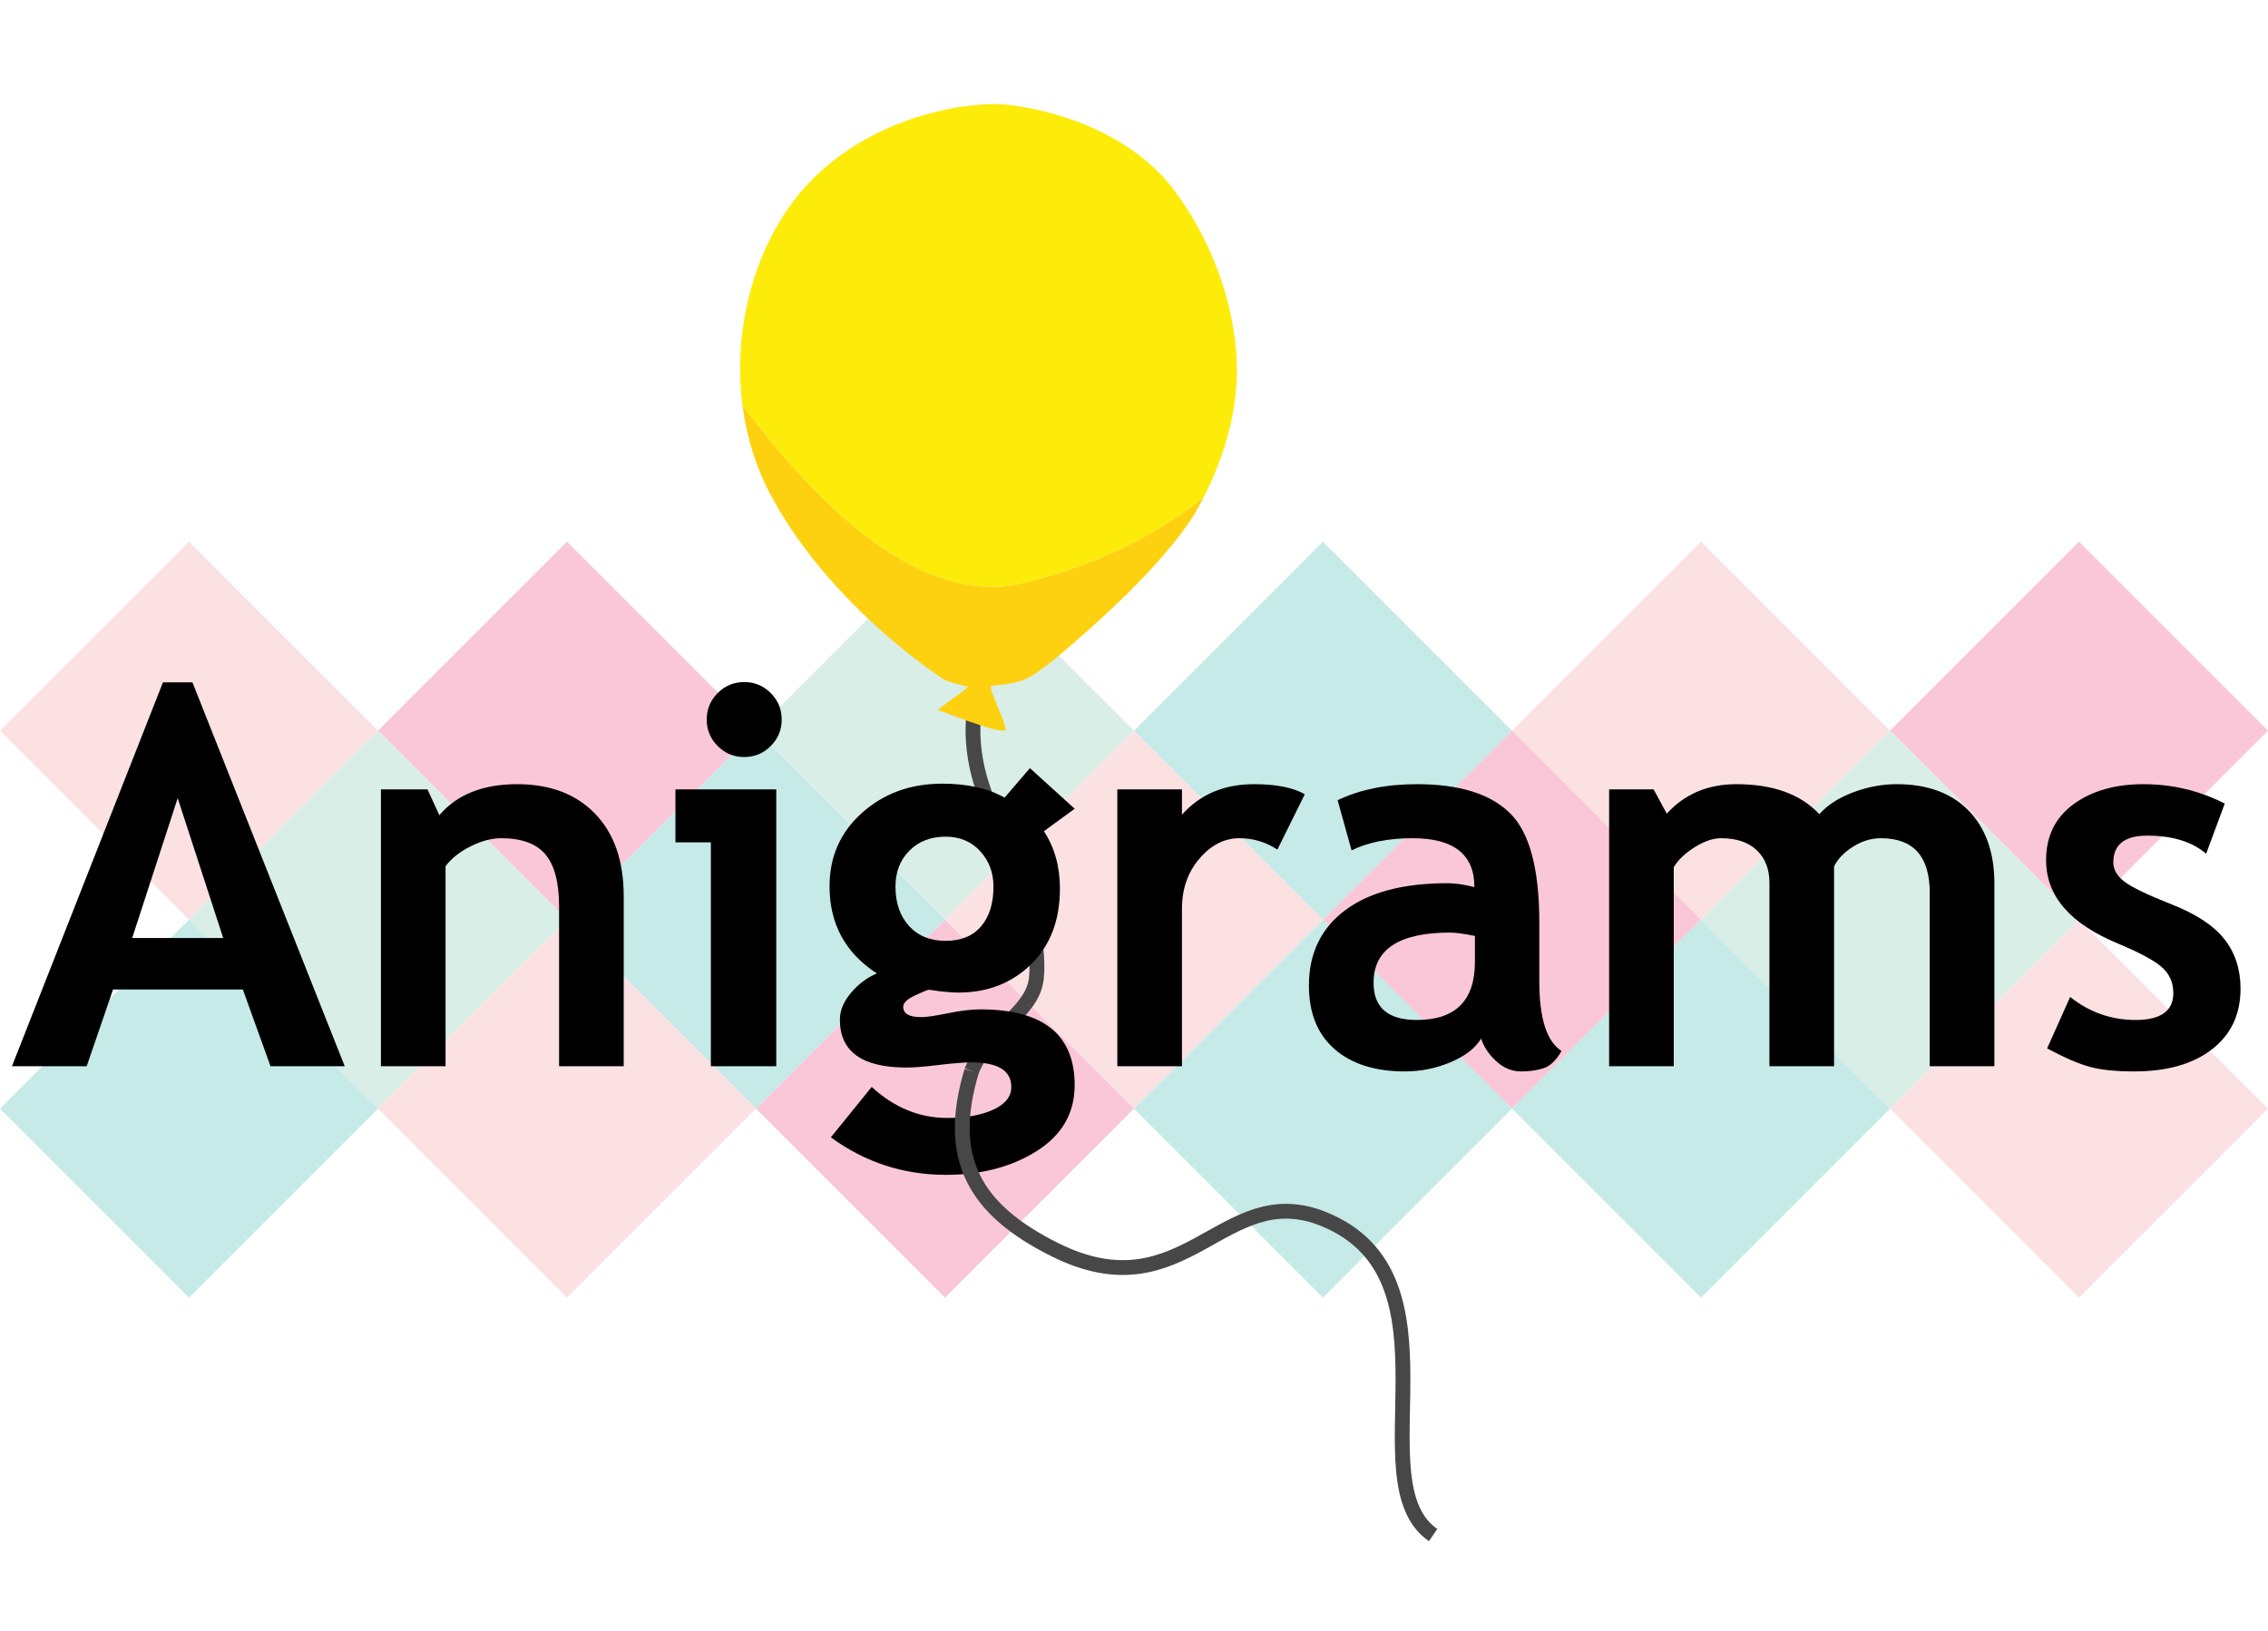
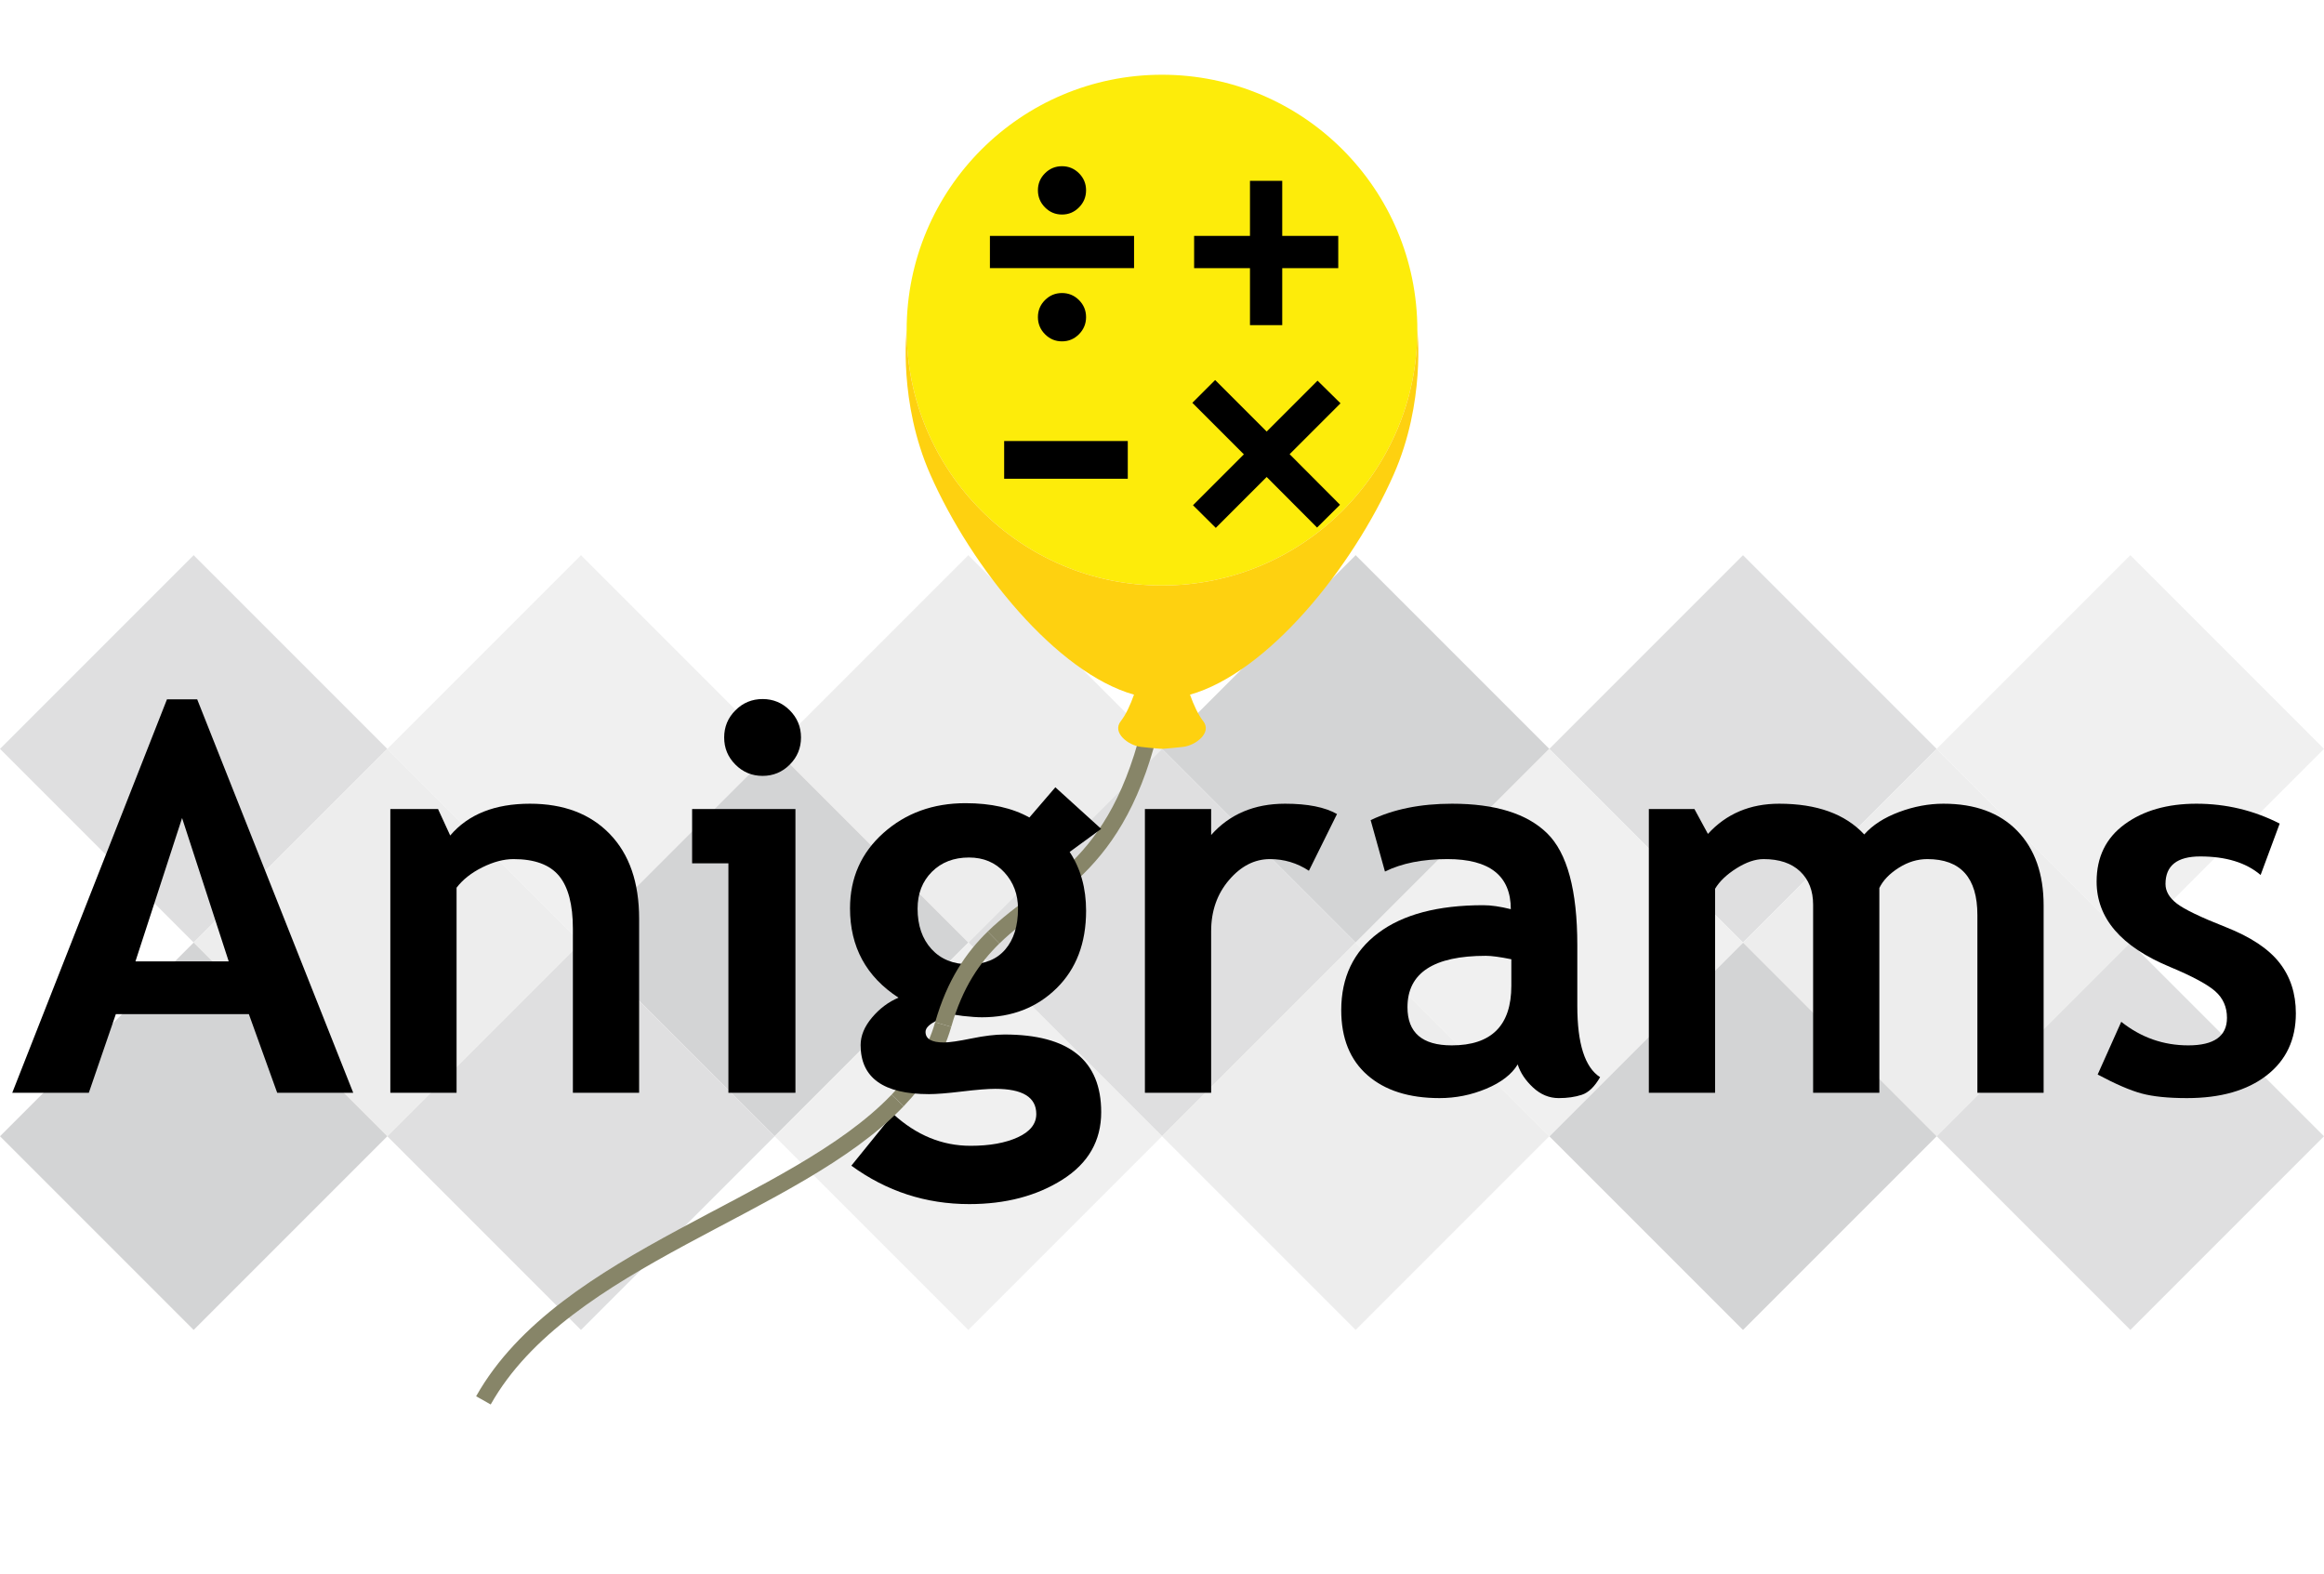
- <svg xmlns="http://www.w3.org/2000/svg" version="1.1" id="Layer_1" x="0px" y="0px" width="1944.194px" height="1398.14px" viewBox="0 0 1944.194 1398.14" enable-background="new 0 0 1944.194 1398.14" xml:space="preserve">
-   <g opacity="0.3">
-     <rect x="1505.599" y="349.816" transform="matrix(-0.7071 -0.7071 0.7071 -0.7071 2437.417 1938.374)" display="none" fill="#3EB7AF" width="229.125" height="229.125" />
-     <rect x="1667.614" y="511.831" transform="matrix(-0.7071 -0.7071 0.7071 -0.7071 2599.446 2329.508)" fill="#EE427F" width="229.126" height="229.126" />
-     <rect x="1181.566" y="349.815" transform="matrix(-0.7071 -0.7071 0.7071 -0.7071 1884.266 1709.245)" display="none" fill="#7FC6AE" width="229.126" height="229.126" />
-     <rect x="1343.583" y="511.832" transform="matrix(-0.7071 -0.7071 0.7071 -0.7071 2046.281 2100.388)" fill="#F69C9D" width="229.125" height="229.125" />
-     <rect x="1505.6" y="673.849" transform="matrix(-0.7071 -0.7071 0.7071 -0.7071 2208.294 2491.531)" fill="#7FC6AE" width="229.125" height="229.124" />
-     <rect x="1667.614" y="835.864" transform="matrix(-0.7071 -0.7071 0.7071 -0.7071 2370.322 2882.666)" fill="#F69C9D" width="229.126" height="229.126" />
-     <rect x="857.534" y="349.815" transform="matrix(-0.7071 -0.7071 0.7071 -0.7071 1331.11 1480.119)" display="none" fill="#EE427F" width="229.126" height="229.126" />
-     <rect x="1019.55" y="511.832" transform="matrix(-0.7071 -0.7071 0.7071 -0.7071 1493.123 1871.262)" fill="#3EB7AF" width="229.126" height="229.125" />
-     <rect x="1181.567" y="673.848" transform="matrix(-0.7071 -0.7071 0.7071 -0.7071 1655.143 2262.402)" fill="#EE427F" width="229.126" height="229.126" />
-     <rect x="1343.583" y="835.864" transform="matrix(-0.7071 -0.7071 0.7071 -0.7071 1817.158 2653.545)" fill="#3EB7AF" width="229.126" height="229.126" />
-     <rect x="1505.6" y="997.881" transform="matrix(-0.7071 -0.7071 0.7071 -0.7071 1979.165 3044.689)" display="none" fill="#EE427F" width="229.124" height="229.125" />
-     <rect x="533.502" y="349.815" transform="matrix(-0.7071 -0.7071 0.7071 -0.7071 777.951 1250.993)" display="none" fill="#F69C9D" width="229.125" height="229.125" />
-     <rect x="695.518" y="511.832" transform="matrix(-0.7071 -0.7071 0.7071 -0.7071 939.9674 1642.135)" fill="#7FC6AE" width="229.126" height="229.125" />
-     <rect x="857.535" y="673.848" transform="matrix(-0.7071 -0.7071 0.7071 -0.7071 1101.984 2033.277)" fill="#F69C9D" width="229.125" height="229.125" />
-     <rect x="1019.551" y="835.864" transform="matrix(-0.7071 -0.7071 0.7071 -0.7071 1264 2424.419)" fill="#3EB7AF" width="229.125" height="229.125" />
-     <rect x="1181.567" y="997.88" transform="matrix(-0.7071 -0.7071 0.7071 -0.7071 1426.016 2815.561)" display="none" fill="#F69C9D" width="229.126" height="229.125" />
-     <rect x="209.469" y="349.815" transform="matrix(-0.7071 -0.7071 0.7071 -0.7071 224.794 1021.867)" display="none" fill="#3EB7AF" width="229.126" height="229.126" />
-     <rect x="371.486" y="511.831" transform="matrix(-0.7071 -0.7071 0.7071 -0.7071 386.8101 1413.009)" fill="#EE427F" width="229.125" height="229.125" />
-     <rect x="533.502" y="673.847" transform="matrix(-0.7071 -0.7071 0.7071 -0.7071 548.826 1804.151)" fill="#3EB7AF" width="229.126" height="229.126" />
-     <rect x="695.519" y="835.864" transform="matrix(-0.7071 -0.7071 0.7071 -0.7071 710.8428 2195.293)" fill="#EE427F" width="229.125" height="229.125" />
-     <rect x="857.535" y="997.88" transform="matrix(-0.7071 -0.7071 0.7071 -0.7071 872.8591 2586.434)" display="none" fill="#7FC6AE" width="229.125" height="229.125" />
-     <rect x="47.453" y="511.831" transform="matrix(-0.7071 -0.7071 0.7071 -0.7071 -166.3483 1183.883)" fill="#F69C9D" width="229.125" height="229.125" />
-     <rect x="209.469" y="673.847" transform="matrix(-0.7071 -0.7071 0.7071 -0.7071 -4.3311 1575.025)" fill="#7FC6AE" width="229.126" height="229.126" />
-     <rect x="371.486" y="835.863" transform="matrix(-0.7071 -0.7071 0.7071 -0.7071 157.6831 1966.167)" fill="#F69C9D" width="229.126" height="229.125" />
-     <rect x="533.502" y="997.879" transform="matrix(-0.7071 -0.7071 0.7071 -0.7071 319.7025 2357.309)" display="none" fill="#3EB7AF" width="229.126" height="229.125" />
-     <rect x="47.453" y="835.863" transform="matrix(-0.7071 -0.7071 0.7071 -0.7071 -395.4739 1737.041)" fill="#3EB7AF" width="229.125" height="229.126" />
-     <rect x="209.469" y="997.879" transform="matrix(-0.7071 -0.7071 0.7071 -0.7071 -233.4572 2128.183)" display="none" fill="#EE427F" width="229.126" height="229.125" />
+ <svg xmlns="http://www.w3.org/2000/svg" version="1.1" id="Layer_1" x="0px" y="0px" width="1944.194px" height="1315.993px" viewBox="0 0 1944.194 1315.993" enable-background="new 0 0 1944.194 1315.993" xml:space="preserve">
+   <g id="gray" opacity="0.3">
+     <rect x="1667.614" y="511.831" transform="matrix(-0.7071 -0.7071 0.7071 -0.7071 2599.446 2329.508)" fill="#CCCCCC" width="229.126" height="229.126" />
+     <rect x="1343.583" y="511.832" transform="matrix(-0.7071 -0.7071 0.7071 -0.7071 2046.281 2100.388)" fill="#939598" width="229.125" height="229.125" />
+     <rect x="1505.6" y="673.849" transform="matrix(-0.7071 -0.7071 0.7071 -0.7071 2208.294 2491.531)" fill="#C4C4C3" width="229.125" height="229.124" />
+     <rect x="1667.614" y="835.864" transform="matrix(-0.7071 -0.7071 0.7071 -0.7071 2370.322 2882.666)" fill="#939598" width="229.126" height="229.126" />
+     <rect x="1019.55" y="511.832" transform="matrix(-0.7071 -0.7071 0.7071 -0.7071 1493.123 1871.262)" fill="#6D6E71" width="229.126" height="229.125" />
+     <rect x="1343.583" y="835.864" transform="matrix(-0.7071 -0.7071 0.7071 -0.7071 1817.158 2653.545)" fill="#6D6E71" width="229.126" height="229.126" />
+     <rect x="695.518" y="511.832" transform="matrix(-0.7071 -0.7071 0.7071 -0.7071 939.9674 1642.135)" fill="#C4C4C3" width="229.126" height="229.125" />
+     <rect x="857.535" y="673.848" transform="matrix(-0.7071 -0.7071 0.7071 -0.7071 1101.984 2033.277)" fill="#939598" width="229.125" height="229.125" />
+     <rect x="1019.551" y="835.864" transform="matrix(-0.7071 -0.7071 0.7071 -0.7071 1264 2424.419)" fill="#C4C4C3" width="229.125" height="229.125" />
+     <rect x="371.486" y="511.831" transform="matrix(-0.7071 -0.7071 0.7071 -0.7071 386.8101 1413.009)" fill="#CCCCCC" width="229.125" height="229.125" />
+     <rect x="533.502" y="673.847" transform="matrix(-0.7071 -0.7071 0.7071 -0.7071 548.826 1804.151)" fill="#6D6E71" width="229.126" height="229.126" />
+     <rect x="695.519" y="835.864" transform="matrix(-0.7071 -0.7071 0.7071 -0.7071 710.8428 2195.293)" fill="#CCCCCC" width="229.125" height="229.125" />
+     <rect x="47.453" y="511.831" transform="matrix(-0.7071 -0.7071 0.7071 -0.7071 -166.3483 1183.883)" fill="#939598" width="229.125" height="229.125" />
+     <rect x="209.469" y="673.847" transform="matrix(-0.7071 -0.7071 0.7071 -0.7071 -4.3311 1575.025)" fill="#C4C4C3" width="229.126" height="229.126" />
+     <rect x="371.486" y="835.863" transform="matrix(-0.7071 -0.7071 0.7071 -0.7071 157.6831 1966.167)" fill="#939598" width="229.126" height="229.125" />
+     <rect x="47.453" y="835.863" transform="matrix(-0.7071 -0.7071 0.7071 -0.7071 -395.4739 1737.041)" fill="#6D6E71" width="229.125" height="229.126" />
+     <rect x="1181.565" y="673.846" transform="matrix(-0.7071 -0.7071 0.7071 -0.7071 1655.146 2262.399)" fill="#CCCCCC" width="229.126" height="229.126" />
  </g>
-   <path fill="none" stroke="#484747" stroke-width="12.691" stroke-miterlimit="10" d="M839.723,589.09  c-4.533,13.598-14.504,53.483,11.784,108.78s40.381,109.561,36.906,140.836c-3.333,30-41.03,43.667-55.518,79.568" />
-   <g>
-     <path d="M231.897,914.102l-23.716-65.83H96.912l-22.608,65.83H10.247l129.443-329.15h25.268l130.552,329.15H231.897z    M152.325,684.251l-39.011,119.913h78.021L152.325,684.251z" />
-     <path d="M479.259,914.102V776.901c0-20.243-3.879-35.021-11.637-44.33c-7.758-9.31-20.43-13.964-38.013-13.964   c-8.128,0-16.811,2.292-26.044,6.871c-9.237,4.582-16.44,10.272-21.611,17.067v171.557h-55.413V676.715h39.897l10.196,22.165   c15.072-17.732,37.31-26.598,66.717-26.598c28.222,0,50.498,8.461,66.828,25.379c16.326,16.922,24.492,40.527,24.492,70.817   v145.624H479.259z" />
-     <path d="M609.367,914.102V722.153h-30.366v-45.438h86.443v237.387H609.367z M637.96,584.73c8.866,0,16.437,3.141,22.719,9.42   c6.279,6.282,9.42,13.853,9.42,22.719c0,8.866-3.141,16.44-9.42,22.719c-6.283,6.282-13.854,9.42-22.719,9.42   c-8.866,0-16.44-3.138-22.719-9.42c-6.282-6.279-9.42-13.853-9.42-22.719c0-8.866,3.138-16.437,9.42-22.719   C621.52,587.871,629.094,584.73,637.96,584.73z" />
-     <path d="M712.213,975.056l35.021-43.222c19.356,17.732,40.929,26.598,64.722,26.598c15.959,0,29.109-2.366,39.454-7.093   c10.341-4.731,15.515-11.231,15.515-19.505c0-14.04-11.453-21.057-34.355-21.057c-6.207,0-15.443,0.741-27.707,2.216   c-12.267,1.476-21.5,2.217-27.706,2.217c-38.124,0-57.186-13.666-57.186-41.005c0-7.831,3.176-15.516,9.531-23.052   c6.352-7.536,13.742-13.077,22.165-16.624c-27.042-17.583-40.562-42.481-40.562-74.696c0-25.414,9.309-46.436,27.928-63.06   c18.619-16.624,41.521-24.936,68.712-24.936c21.278,0,39.083,3.99,53.417,11.969l21.722-25.268l38.345,34.799l-26.376,19.284   c9.16,13.891,13.742,30.293,13.742,49.207c0,27.041-8.239,48.652-24.714,64.833c-16.479,16.18-37.275,24.271-62.395,24.271   c-3.99,0-9.31-0.367-15.959-1.108l-9.087-1.33c-1.036,0-4.987,1.59-11.858,4.766c-6.871,3.179-10.307,6.466-10.307,9.863   c0,5.912,5.098,8.866,15.293,8.866c4.579,0,12.264-1.108,23.052-3.325c10.785-2.216,20.021-3.325,27.707-3.325   c53.934,0,80.902,21.649,80.902,64.944c0,23.938-10.788,42.74-32.361,56.41c-21.576,13.666-47.582,20.503-78.021,20.503   C774.497,1007.195,741.617,996.479,712.213,975.056z M767.626,760.055c0,14.04,3.878,25.306,11.636,33.802   c7.758,8.499,18.21,12.745,31.364,12.745c13.15,0,23.273-4.135,30.366-12.412c7.093-8.274,10.639-19.651,10.639-34.134   c0-11.969-3.806-22.089-11.415-30.366c-7.612-8.273-17.476-12.412-29.59-12.412c-12.71,0-23.052,3.99-31.031,11.969   C771.615,737.225,767.626,747.498,767.626,760.055z" />
-     <path d="M1095.002,728.359c-9.901-6.5-20.762-9.752-32.583-9.752c-12.855,0-24.271,5.839-34.245,17.51   c-9.975,11.675-14.961,25.933-14.961,42.778v135.207h-55.413V676.715h55.413v21.722c15.515-17.434,36.129-26.155,61.84-26.155   c18.913,0,33.393,2.881,43.443,8.645L1095.002,728.359z" />
-     <path d="M1269.663,890.385c-5.025,8.277-13.781,15.038-26.266,20.281c-12.489,5.243-25.528,7.869-39.121,7.869   c-25.566,0-45.66-6.39-60.289-19.173c-14.629-12.779-21.943-30.92-21.943-54.415c0-27.485,10.307-48.985,30.92-64.5   c20.613-15.516,49.906-23.273,87.884-23.273c6.5,0,14.186,1.108,23.051,3.325c0-27.928-17.659-41.892-52.974-41.892   c-20.835,0-38.273,3.474-52.31,10.417l-11.969-43c19.062-9.16,41.743-13.742,68.047-13.742c36.202,0,62.727,8.239,79.572,24.714   c16.845,16.479,25.268,47.693,25.268,93.647v50.758c0,31.623,6.352,51.499,19.062,59.624c-4.582,7.979-9.68,12.894-15.294,14.74   c-5.618,1.846-12.045,2.771-19.284,2.771c-7.979,0-15.148-2.958-21.5-8.866C1276.164,903.761,1271.879,897.333,1269.663,890.385z    M1264.343,802.391c-9.458-1.919-16.551-2.882-21.278-2.882c-43.741,0-65.608,14.334-65.608,43   c0,21.278,12.336,31.917,37.016,31.917c33.248,0,49.871-16.624,49.871-49.871V802.391z" />
-     <path d="M1654.226,914.102V765.375c0-31.177-13.964-46.768-41.892-46.768c-8.277,0-16.257,2.438-23.938,7.314   c-7.685,4.876-13.078,10.494-16.181,16.845v171.335h-55.413V756.73c0-11.671-3.623-20.946-10.861-27.817   c-7.242-6.871-17.438-10.307-30.587-10.307c-6.948,0-14.518,2.587-22.719,7.757c-8.201,5.174-14.151,10.861-17.843,17.067v170.67   h-55.413V676.715h38.124l11.304,20.835c15.367-16.845,35.243-25.268,59.624-25.268c31.474,0,55.191,8.572,71.149,25.711   c6.944-7.831,16.624-14.075,29.037-18.729c12.412-4.654,24.825-6.982,37.237-6.982c26.449,0,47.024,7.574,61.729,22.719   c14.702,15.148,22.055,35.945,22.055,62.395v156.707H1654.226z" />
-     <path d="M1754.855,898.808l19.727-44.108c16.548,13.154,35.242,19.727,56.078,19.727c21.572,0,32.36-7.682,32.36-23.052   c0-9.011-3.252-16.402-9.753-22.165c-6.504-5.763-19.138-12.558-37.901-20.392c-40.933-16.991-61.397-40.784-61.397-71.372   c0-20.537,7.83-36.534,23.495-47.987c15.661-11.449,35.686-17.178,60.067-17.178c24.676,0,47.876,5.542,69.598,16.624l-15.959,43   c-12.118-10.341-28.963-15.516-50.536-15.516c-19.359,0-29.036,7.685-29.036,23.052c0,6.061,3.176,11.526,9.531,16.402   c6.352,4.876,19.948,11.415,40.783,19.616s35.831,18.141,44.995,29.812c9.16,11.675,13.742,25.788,13.742,42.335   c0,22.02-8.166,39.343-24.492,51.977c-16.329,12.634-38.532,18.951-66.605,18.951c-15.813,0-28.482-1.295-38.014-3.879   C1782.008,912.073,1769.778,906.788,1754.855,898.808z" />
+   <g id="type-and-string">
+     <path fill="none" stroke="#878568" stroke-width="14" stroke-miterlimit="10" d="M967.256,586.562   c-27.281,140.234-89.918,152.597-136.035,197.602" />
+     <path fill="none" stroke="#878568" stroke-width="14" stroke-miterlimit="10" d="M789.051,857.004   c-6.913,24.067-20.293,44.856-38.138,63.506" />
+     <g>
+       <path d="M231.897,914.102l-23.716-65.83H96.912l-22.608,65.83H10.247l129.443-329.15h25.268l130.552,329.15H231.897z     M152.325,684.251l-39.011,119.913h78.021L152.325,684.251z" />
+       <path d="M479.259,914.102V776.901c0-20.243-3.879-35.021-11.637-44.33c-7.758-9.31-20.43-13.964-38.013-13.964    c-8.128,0-16.811,2.292-26.044,6.871c-9.237,4.582-16.44,10.272-21.611,17.067v171.557h-55.413V676.715h39.897l10.196,22.165    c15.072-17.732,37.31-26.598,66.717-26.598c28.222,0,50.498,8.461,66.828,25.379c16.326,16.922,24.492,40.527,24.492,70.817    v145.624H479.259z" />
+       <path d="M609.367,914.102V722.153h-30.366v-45.438h86.443v237.387H609.367z M637.96,584.73c8.866,0,16.437,3.141,22.719,9.42    c6.279,6.282,9.42,13.853,9.42,22.719c0,8.866-3.141,16.44-9.42,22.719c-6.283,6.282-13.854,9.42-22.719,9.42    c-8.866,0-16.44-3.138-22.719-9.42c-6.282-6.279-9.42-13.853-9.42-22.719c0-8.866,3.138-16.437,9.42-22.719    C621.52,587.871,629.094,584.73,637.96,584.73z" />
+       <path d="M712.213,975.056l35.021-43.222c19.356,17.732,40.929,26.598,64.722,26.598c15.959,0,29.109-2.366,39.454-7.093    c10.341-4.731,15.515-11.231,15.515-19.505c0-14.04-11.453-21.057-34.355-21.057c-6.207,0-15.443,0.741-27.707,2.216    c-12.267,1.476-21.5,2.217-27.706,2.217c-38.124,0-57.186-13.666-57.186-41.005c0-7.831,3.176-15.516,9.531-23.052    c6.352-7.536,13.742-13.077,22.165-16.624c-27.042-17.583-40.562-42.481-40.562-74.696c0-25.414,9.309-46.436,27.928-63.06    c18.619-16.624,41.521-24.936,68.712-24.936c21.278,0,39.083,3.99,53.417,11.969l21.722-25.268l38.345,34.799l-26.376,19.284    c9.16,13.891,13.742,30.293,13.742,49.207c0,27.041-8.239,48.652-24.714,64.833c-16.479,16.18-37.275,24.271-62.395,24.271    c-3.99,0-9.31-0.367-15.959-1.108l-9.087-1.33c-1.036,0-4.987,1.59-11.858,4.766c-6.871,3.179-10.307,6.466-10.307,9.863    c0,5.912,5.098,8.866,15.293,8.866c4.579,0,12.264-1.108,23.052-3.325c10.785-2.216,20.021-3.325,27.707-3.325    c53.934,0,80.902,21.649,80.902,64.944c0,23.938-10.788,42.74-32.361,56.41c-21.576,13.666-47.582,20.503-78.021,20.503    C774.497,1007.195,741.617,996.479,712.213,975.056z M767.626,760.055c0,14.04,3.878,25.306,11.636,33.802    c7.758,8.499,18.21,12.745,31.364,12.745c13.15,0,23.273-4.135,30.366-12.412c7.093-8.274,10.639-19.651,10.639-34.134    c0-11.969-3.806-22.089-11.415-30.366c-7.612-8.273-17.476-12.412-29.59-12.412c-12.71,0-23.052,3.99-31.031,11.969    C771.615,737.225,767.626,747.498,767.626,760.055z" />
+       <path d="M1095.002,728.359c-9.901-6.5-20.762-9.752-32.583-9.752c-12.855,0-24.271,5.839-34.245,17.51    c-9.975,11.675-14.961,25.933-14.961,42.778v135.207h-55.413V676.715h55.413v21.722c15.515-17.434,36.129-26.155,61.84-26.155    c18.913,0,33.393,2.881,43.443,8.645L1095.002,728.359z" />
+       <path d="M1269.663,890.385c-5.025,8.277-13.781,15.038-26.266,20.281c-12.489,5.243-25.528,7.869-39.121,7.869    c-25.566,0-45.66-6.39-60.289-19.173c-14.629-12.779-21.943-30.92-21.943-54.415c0-27.485,10.307-48.985,30.92-64.5    c20.613-15.516,49.906-23.273,87.884-23.273c6.5,0,14.186,1.108,23.051,3.325c0-27.928-17.659-41.892-52.974-41.892    c-20.835,0-38.273,3.474-52.31,10.417l-11.969-43c19.062-9.16,41.743-13.742,68.047-13.742c36.202,0,62.727,8.239,79.572,24.714    c16.845,16.479,25.268,47.693,25.268,93.647v50.758c0,31.623,6.352,51.499,19.062,59.624c-4.582,7.979-9.68,12.894-15.294,14.74    c-5.618,1.846-12.045,2.771-19.284,2.771c-7.979,0-15.148-2.958-21.5-8.866C1276.164,903.761,1271.879,897.333,1269.663,890.385z     M1264.343,802.391c-9.458-1.919-16.551-2.882-21.278-2.882c-43.741,0-65.608,14.334-65.608,43    c0,21.278,12.336,31.917,37.016,31.917c33.248,0,49.871-16.624,49.871-49.871V802.391z" />
+       <path d="M1654.226,914.102V765.375c0-31.177-13.964-46.768-41.892-46.768c-8.277,0-16.257,2.438-23.938,7.314    c-7.685,4.876-13.078,10.494-16.181,16.845v171.335h-55.413V756.73c0-11.671-3.623-20.946-10.861-27.817    c-7.242-6.871-17.438-10.307-30.587-10.307c-6.948,0-14.518,2.587-22.719,7.757c-8.201,5.174-14.151,10.861-17.843,17.067v170.67    h-55.413V676.715h38.124l11.304,20.835c15.367-16.845,35.243-25.268,59.624-25.268c31.474,0,55.191,8.572,71.149,25.711    c6.944-7.831,16.624-14.075,29.037-18.729c12.412-4.654,24.825-6.982,37.237-6.982c26.449,0,47.024,7.574,61.729,22.719    c14.702,15.148,22.055,35.945,22.055,62.395v156.707H1654.226z" />
+       <path d="M1754.855,898.808l19.727-44.108c16.548,13.154,35.242,19.727,56.078,19.727c21.572,0,32.36-7.682,32.36-23.052    c0-9.011-3.252-16.402-9.753-22.165c-6.504-5.763-19.138-12.558-37.901-20.392c-40.933-16.991-61.397-40.784-61.397-71.372    c0-20.537,7.83-36.534,23.495-47.987c15.661-11.449,35.686-17.178,60.067-17.178c24.676,0,47.876,5.542,69.598,16.624l-15.959,43    c-12.118-10.341-28.963-15.516-50.536-15.516c-19.359,0-29.036,7.685-29.036,23.052c0,6.061,3.176,11.526,9.531,16.402    c6.352,4.876,19.948,11.415,40.783,19.616s35.831,18.141,44.995,29.812c9.16,11.675,13.742,25.788,13.742,42.335    c0,22.02-8.166,39.343-24.492,51.977c-16.329,12.634-38.532,18.951-66.605,18.951c-15.813,0-28.482-1.295-38.014-3.879    C1782.008,912.073,1769.778,906.788,1754.855,898.808z" />
+     </g>
+     <path fill="none" stroke="#878568" stroke-width="14" stroke-miterlimit="10" d="M750.913,920.511   c-86.703,90.616-278.798,130.722-346.5,250.861" />
+     <path fill="none" stroke="#878568" stroke-width="14" stroke-miterlimit="10" d="M831.221,784.163   c-17.29,16.873-32.258,38.333-42.169,72.841" />
  </g>
-   <path fill="none" stroke="#484747" stroke-width="12.691" stroke-miterlimit="10" d="M832.896,918.273  c-22.348,74.543,2.171,118.734,71.647,153.232c111.431,55.331,143.683-60.977,229.571-26.64  c122.912,49.139,28.417,226.13,94.413,271.128" />
-   <g>
-     <path fill="#FED110" d="M636.431,347.151c3.532,27.568,11.884,54.918,25.903,80.329c50.663,91.826,138.88,149.656,146.36,154.804   c2.618,1.801,17.183,5.949,20.754,6.083c3.469,0.131-28.642,20.757-24.888,20.655c1.754-0.047,49.648,19.667,56.864,17.151   c3.865-1.348-15.56-37.956-11.552-38.249c10.43-0.766,20.21-2.284,25.669-4.234c14.776-5.277,39.053-27.442,55.94-42.219   c16.888-14.776,73.883-66.495,96.048-106.943c1.501-2.74,2.95-5.491,4.354-8.249c-33.231,26.286-84.427,56.909-155.965,73.755   C789.996,520.267,702.613,435.303,636.431,347.151z" />
-     <path fill="#FDEC0A" d="M1060.249,312.432c-1.056-39.052-13.721-93.937-51.718-146.711   c-37.998-52.774-105.781-71.674-145.656-75.995c-27.707-3.002-111.88,6.333-169.932,67.551   c-41.987,44.277-65.744,117.819-56.512,189.874c66.183,88.152,153.565,173.116,239.488,152.882   c71.538-16.846,122.734-47.469,155.965-73.755C1051.205,388.324,1061.233,348.839,1060.249,312.432z" />
+   <g id="balloon">
+     <circle fill="#FDEC0A" cx="972.098" cy="276.131" r="213.616" />
+     <path fill="#FED110" d="M1185.714,276.131c0,117.977-95.64,213.617-213.616,213.617c-117.977,0-213.617-95.64-213.617-213.617   c0,0-6.977,60.171,19.786,120.783c34.702,78.59,105.848,165.959,170.403,184.146c-3.106,8.797-6.908,16.888-11.102,22.249   c-7.421,9.482,6.184,20.2,16.902,21.438c10.718,1.237,17.627,1.649,17.627,1.649s6.908-0.412,17.627-1.649   c10.719-1.237,24.323-11.956,16.903-21.438c-4.195-5.36-7.996-13.452-11.103-22.249c64.556-18.187,135.701-105.556,170.403-184.146   C1192.69,336.302,1185.714,276.131,1185.714,276.131z" />
+   </g>
+   <g id="operators">
+     <g>
+       <path d="M948.725,197.31v26.991H828.139V197.31H948.725z M908.574,159.174c0,5.552-1.97,10.319-5.908,14.301    c-3.94,3.984-8.685,5.976-14.234,5.976c-5.552,0-10.296-1.991-14.234-5.976c-3.94-3.982-5.909-8.75-5.909-14.301    c0-5.55,1.968-10.293,5.909-14.234c3.938-3.938,8.682-5.909,14.234-5.909c5.549,0,10.293,1.97,14.234,5.909    C906.604,148.88,908.574,153.624,908.574,159.174z M908.574,265.257c0,5.551-1.97,10.318-5.908,14.301    c-3.94,3.984-8.685,5.976-14.234,5.976c-5.552,0-10.296-1.991-14.234-5.976c-3.94-3.982-5.909-8.75-5.909-14.301    c0-5.55,1.968-10.294,5.909-14.234c3.938-3.938,8.682-5.908,14.234-5.908c5.549,0,10.293,1.97,14.234,5.908    C906.604,254.963,908.574,259.708,908.574,265.257z" />
+     </g>
+     <g>
+       <path d="M1078.862,379.918l42.163,42.297l-19.202,19.067l-42.163-42.297l-42.566,42.566l-19.067-18.933l42.566-42.566    l-43.103-43.103l19.067-19.067l43.103,43.103l42.566-42.566l19.202,18.933L1078.862,379.918z" />
+     </g>
+     <g>
+       <path d="M1072.685,224.304v47.668h-26.99v-47.668h-46.729v-26.99h46.729v-46.057h26.99v46.057h46.863v26.99H1072.685z" />
+     </g>
+     <g>
+       <path d="M840.054,400.462v-31.555h103.411v31.555H840.054z" />
+     </g>
  </g>
  <g>
</g>
  <g>
</g>
  <g>
</g>
  <g>
</g>
  <g>
</g>
  <g>
</g>
</svg>
